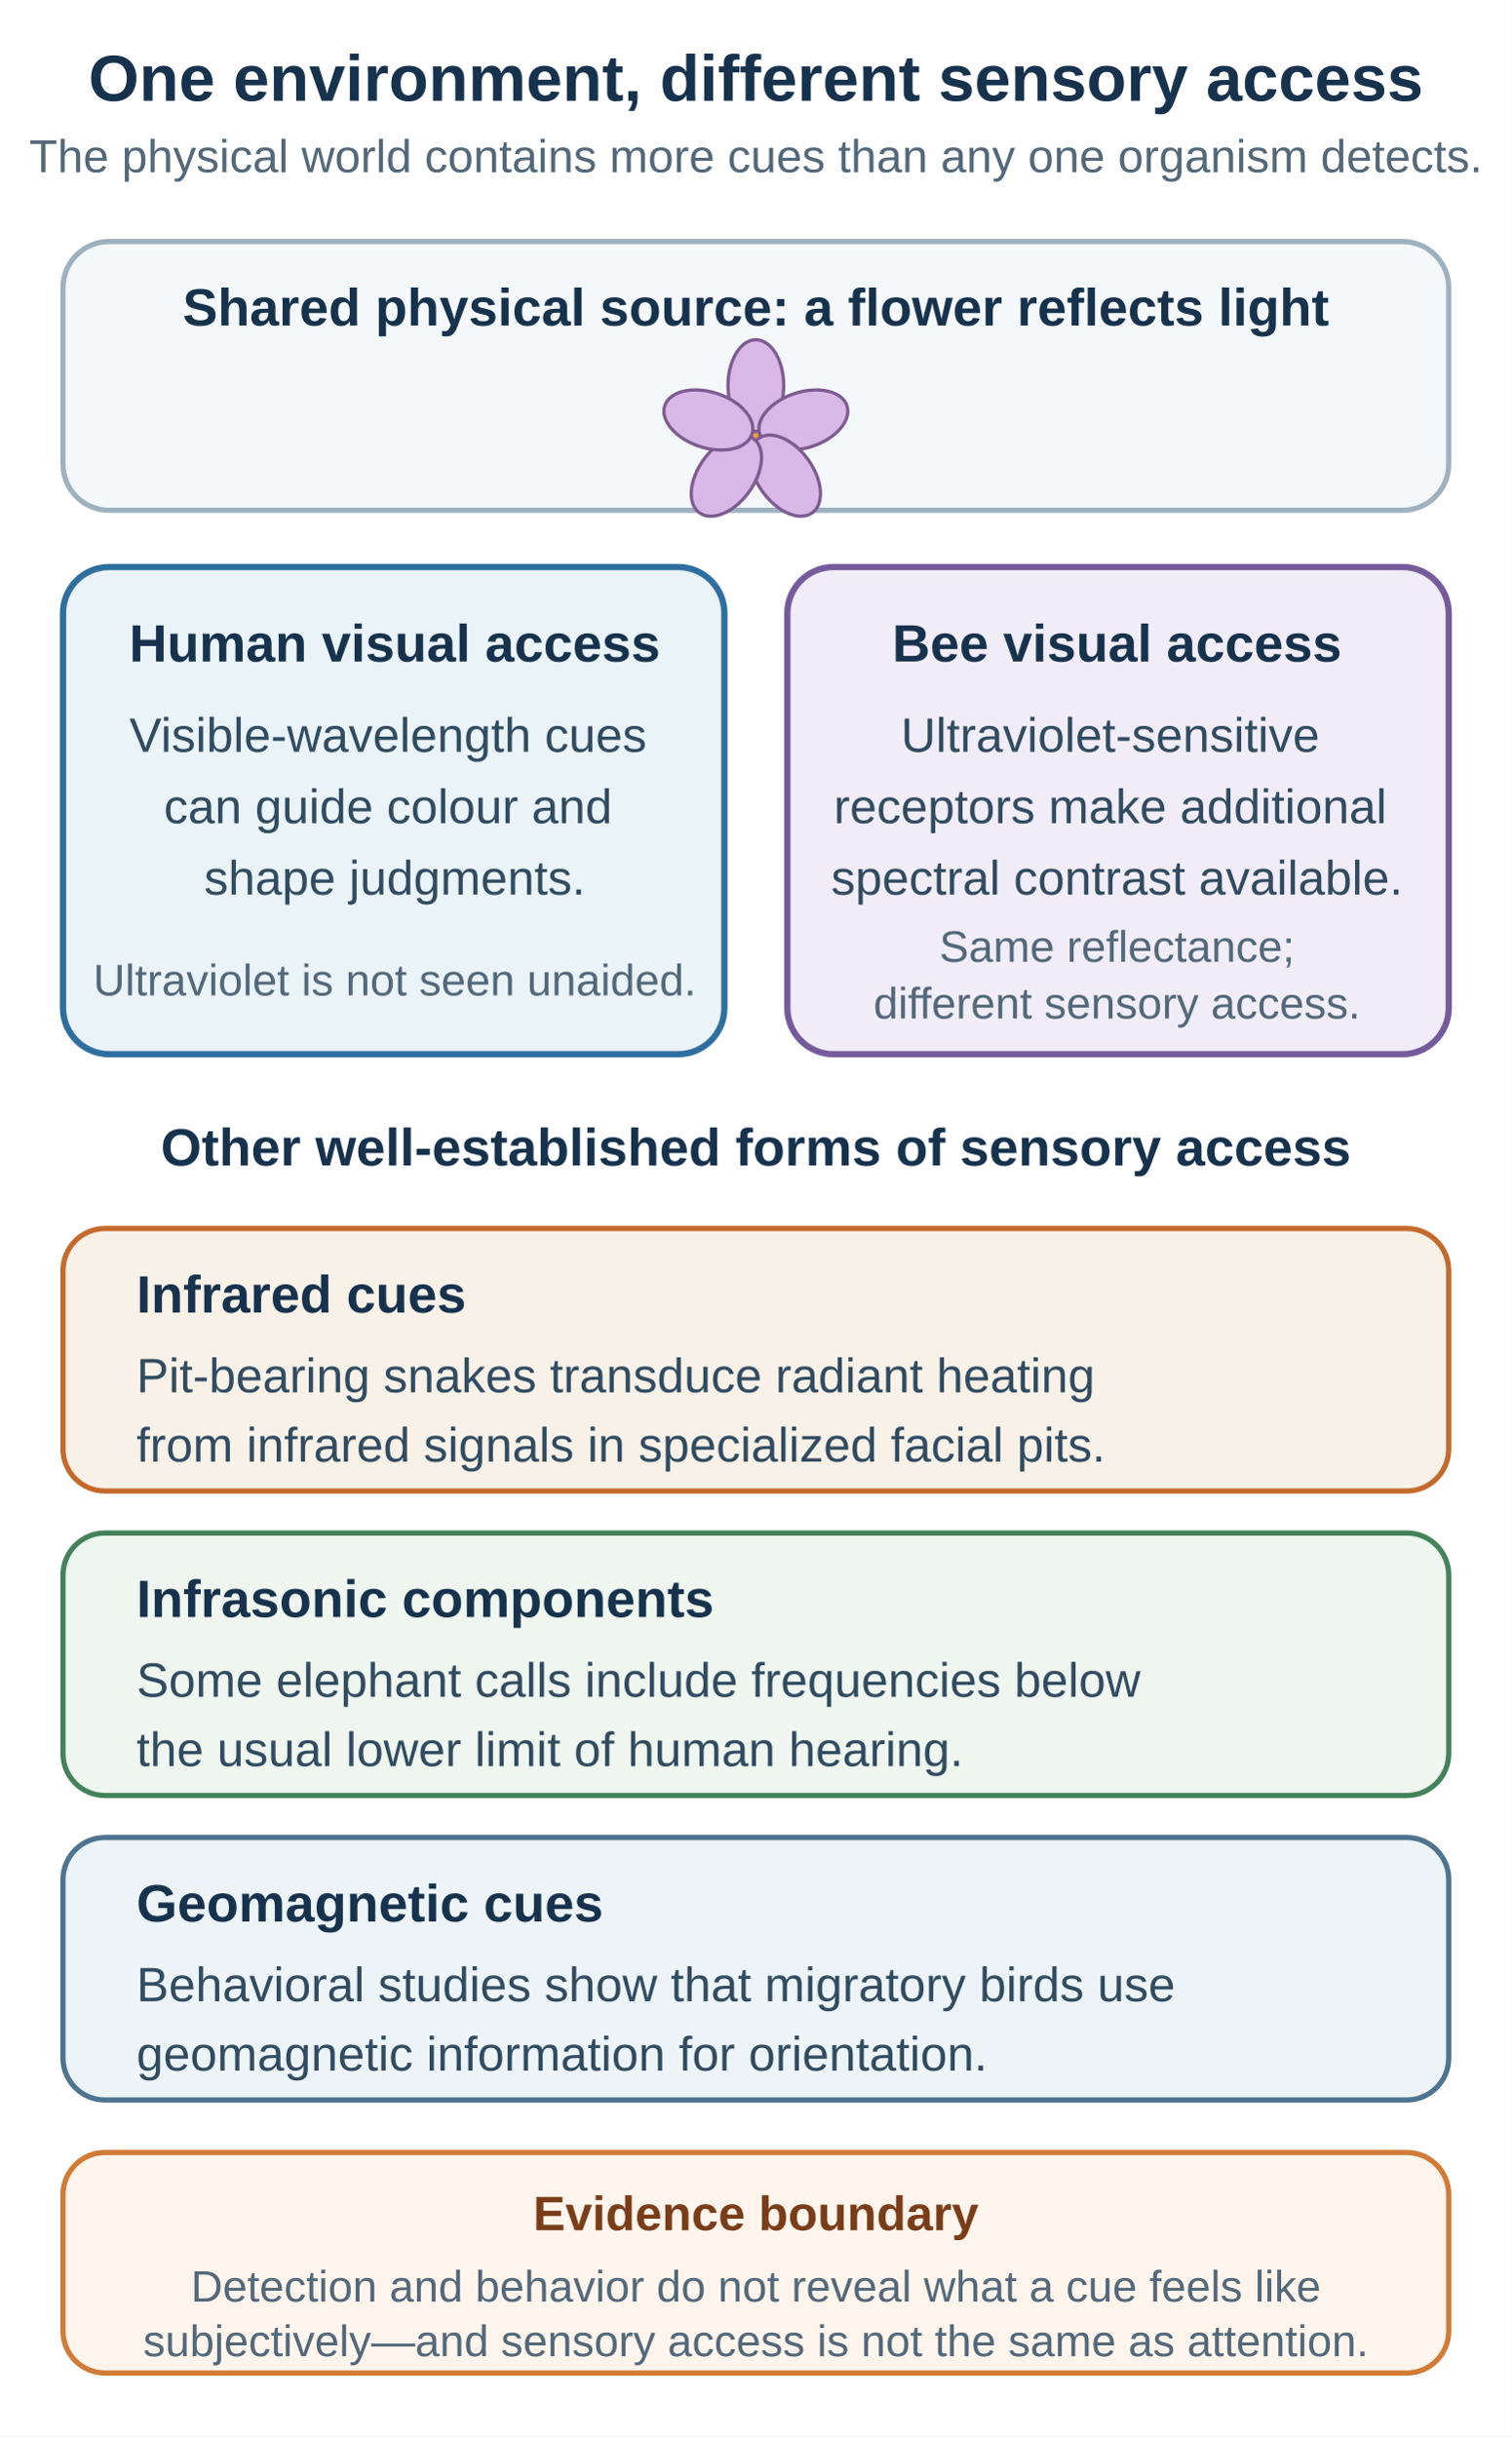
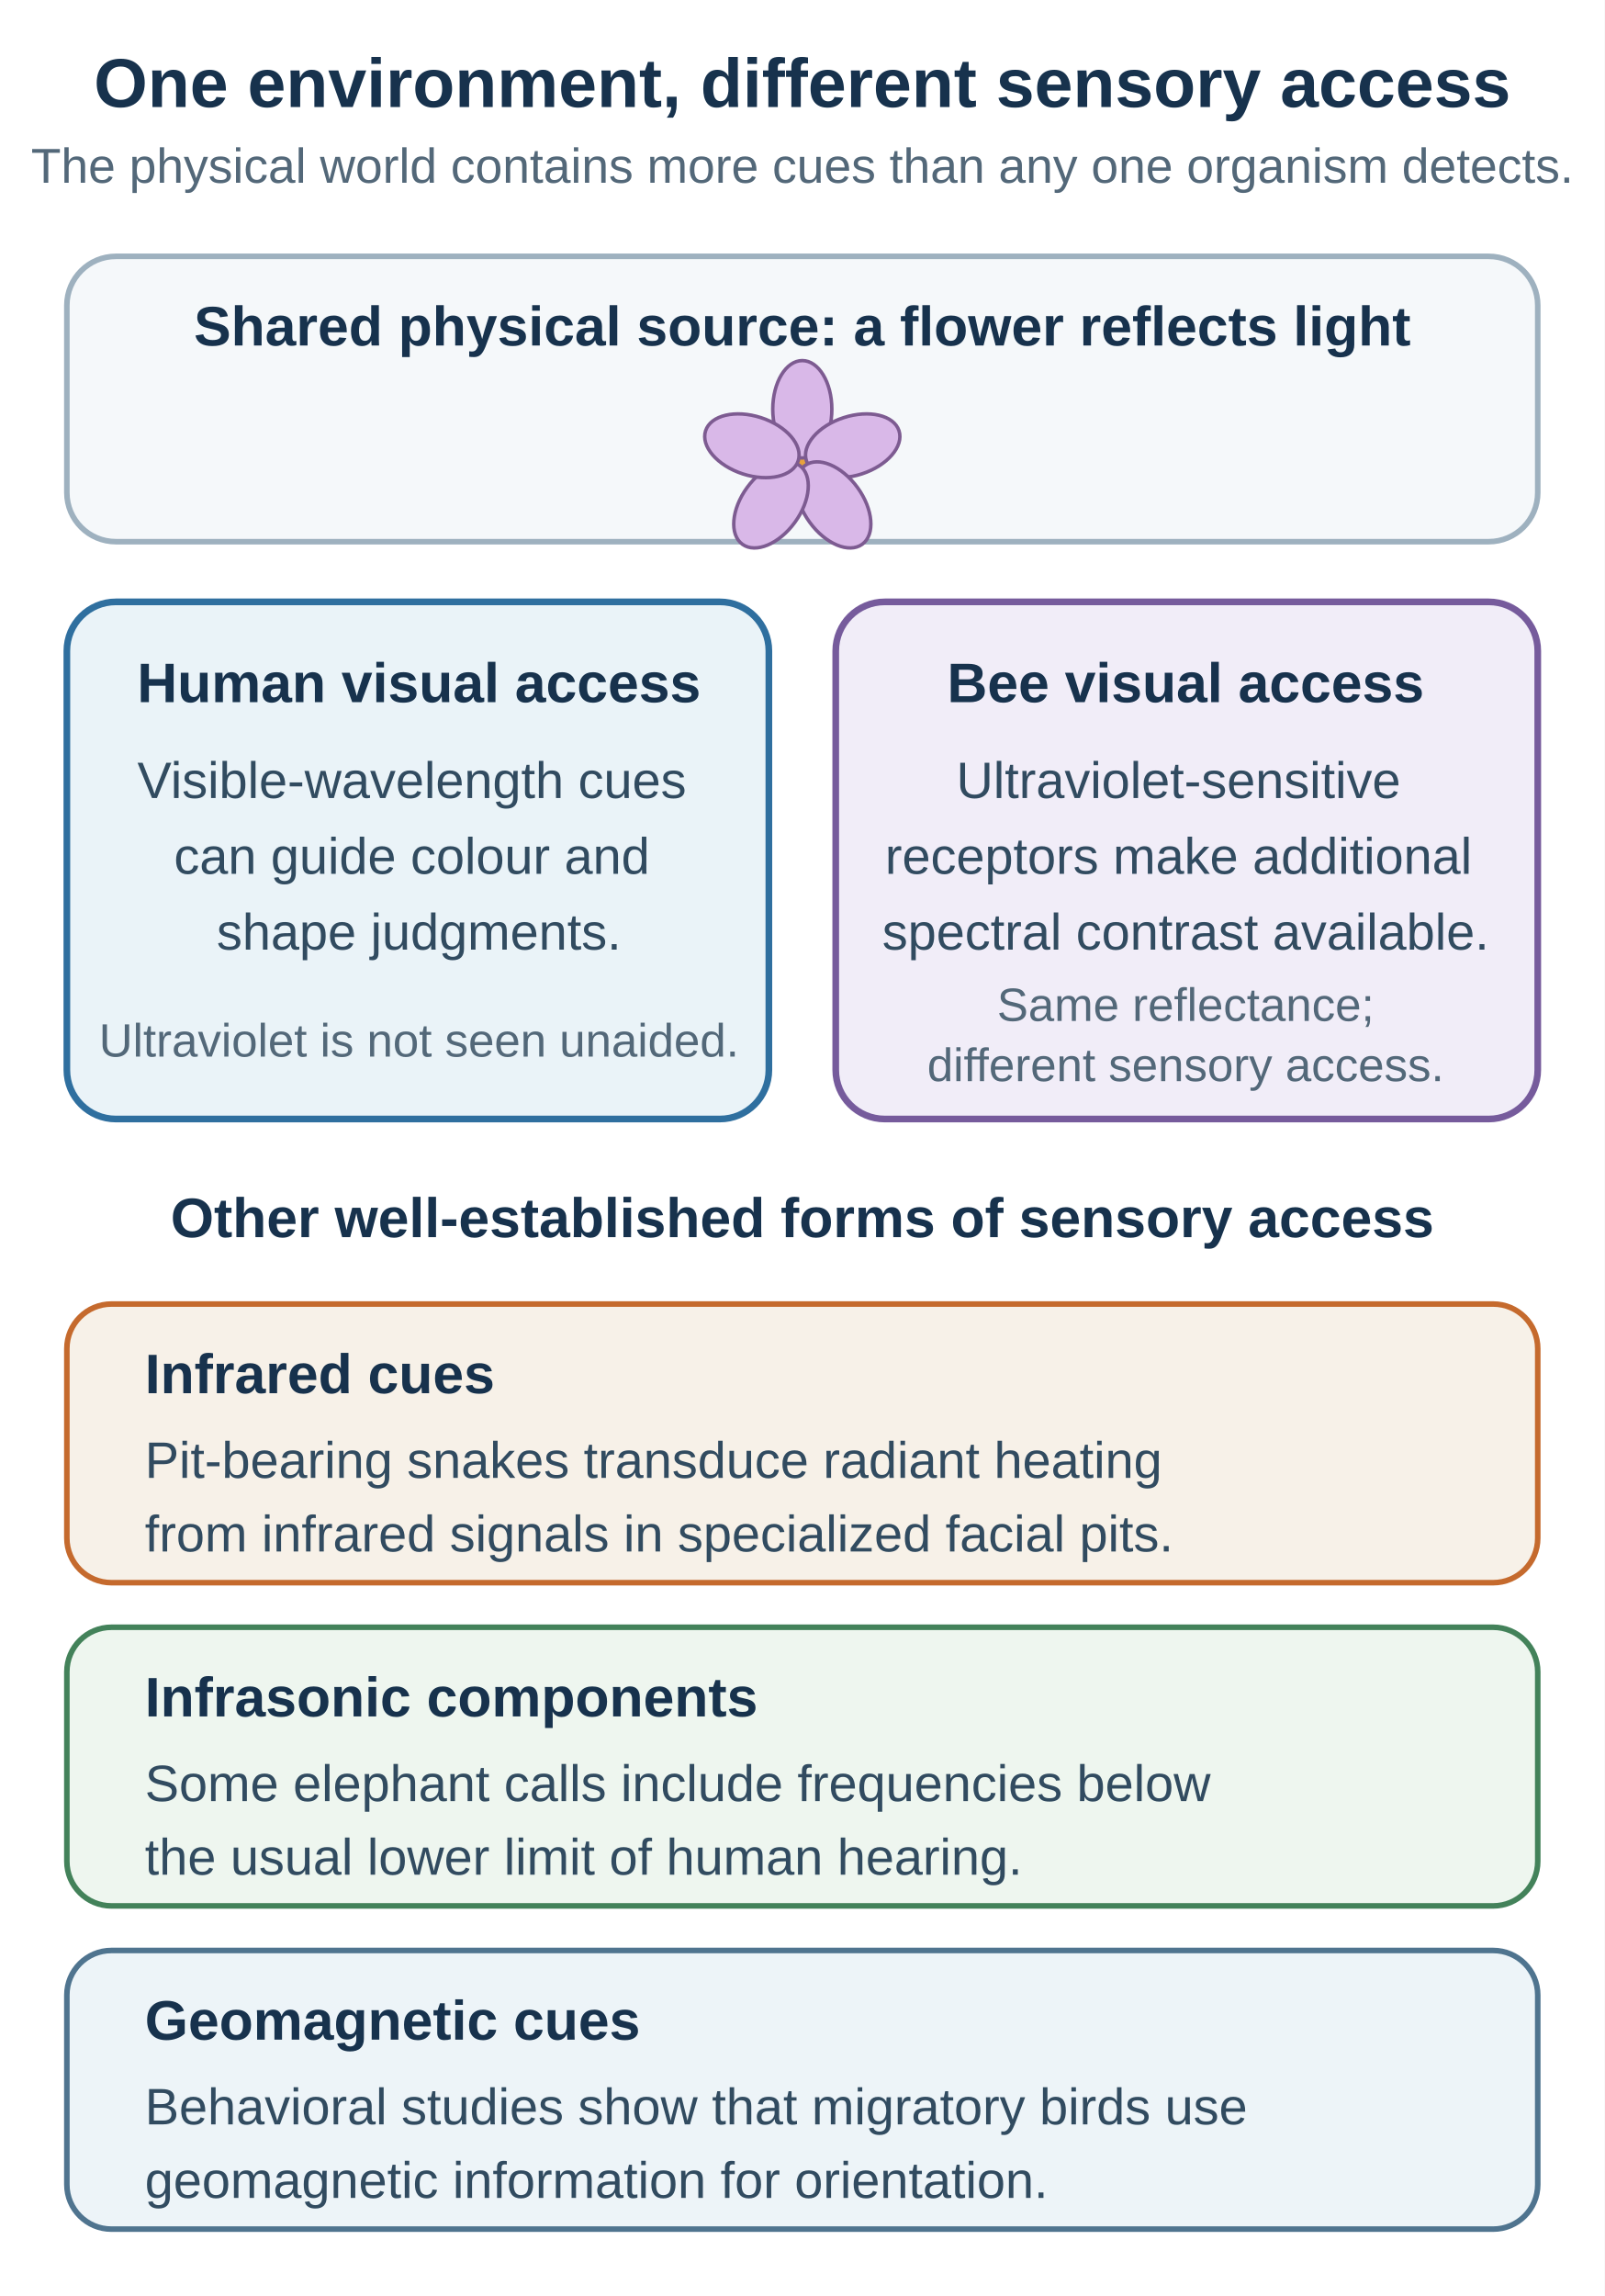
- <svg xmlns="http://www.w3.org/2000/svg" width="720" height="1160" viewBox="0 0 720 1160" role="img" aria-labelledby="title desc">
+ <svg xmlns="http://www.w3.org/2000/svg" width="720" height="1030" viewBox="0 0 720 1030" role="img" aria-labelledby="title desc">
  <style>
    .title{font:700 31px Arial,sans-serif;fill:#17324d}
    .subtitle{font:22px Arial,sans-serif;fill:#536879}
    .head{font:700 25px Arial,sans-serif;fill:#17324d}
    .body{font:23px Arial,sans-serif;fill:#314b60}
    .small{font:21px Arial,sans-serif;fill:#536879}
    .boundary{font:700 23px Arial,sans-serif;fill:#7a3d19}
  </style>
-   <rect width="720" height="1160" fill="#ffffff" />
+   <rect width="720" height="1030" fill="#ffffff" />
  <text class="title" x="360" y="48" text-anchor="middle">One environment, different sensory access</text>
  <text class="subtitle" x="360" y="82" text-anchor="middle">The physical world contains more cues than any one organism detects.</text>
  <rect x="30" y="115" width="660" height="128" rx="22" fill="#f5f8fa" stroke="#9eb1bf" stroke-width="2.5" />
  <text class="head" x="360" y="155" text-anchor="middle">Shared physical source: a flower reflects light</text>
  <g transform="translate(360 207) scale(0.78)">
    <circle cx="0" cy="0" r="19" fill="#e7a23c" stroke="#9b6422" stroke-width="2" />
    <ellipse cx="0" cy="-30" rx="17" ry="28" fill="#d9b8e8" stroke="#7d5b91" stroke-width="2" />
    <ellipse cx="29" cy="-9" rx="17" ry="28" transform="rotate(72 29 -9)" fill="#d9b8e8" stroke="#7d5b91" stroke-width="2" />
    <ellipse cx="18" cy="25" rx="17" ry="28" transform="rotate(144 18 25)" fill="#d9b8e8" stroke="#7d5b91" stroke-width="2" />
    <ellipse cx="-18" cy="25" rx="17" ry="28" transform="rotate(216 -18 25)" fill="#d9b8e8" stroke="#7d5b91" stroke-width="2" />
    <ellipse cx="-29" cy="-9" rx="17" ry="28" transform="rotate(288 -29 -9)" fill="#d9b8e8" stroke="#7d5b91" stroke-width="2" />
  </g>
  <rect x="30" y="270" width="315" height="232" rx="22" fill="#eaf3f8" stroke="#2f6f9f" stroke-width="3" />
  <text class="head" x="188" y="315" text-anchor="middle">Human visual access</text>
  <text class="body" x="188" y="358" text-anchor="middle">
    <tspan x="188">Visible-wavelength cues</tspan>
    <tspan x="188" dy="34">can guide colour and</tspan>
    <tspan x="188" dy="34">shape judgments.</tspan>
  </text>
  <text class="small" x="188" y="474" text-anchor="middle">Ultraviolet is not seen unaided.</text>
  <rect x="375" y="270" width="315" height="232" rx="22" fill="#f1edf8" stroke="#765b9c" stroke-width="3" />
  <text class="head" x="532" y="315" text-anchor="middle">Bee visual access</text>
  <text class="body" x="532" y="358" text-anchor="middle">
    <tspan x="532">Ultraviolet-sensitive</tspan>
    <tspan x="532" dy="34">receptors make additional</tspan>
    <tspan x="532" dy="34">spectral contrast available.</tspan>
  </text>
  <text class="small" x="532" y="458" text-anchor="middle">Same reflectance;</text>
  <text class="small" x="532" y="485" text-anchor="middle">different sensory access.</text>
  <text class="head" x="360" y="555" text-anchor="middle">Other well-established forms of sensory access</text>
  <rect x="30" y="585" width="660" height="125" rx="20" fill="#f7f1e8" stroke="#c56a2d" stroke-width="2.5" />
  <text class="head" x="65" y="625">Infrared cues</text>
  <text class="body" x="65" y="663">Pit-bearing snakes transduce radiant heating</text>
  <text class="body" x="65" y="696">from infrared signals in specialized facial pits.</text>
  <rect x="30" y="730" width="660" height="125" rx="20" fill="#eef6ef" stroke="#43825a" stroke-width="2.5" />
  <text class="head" x="65" y="770">Infrasonic components</text>
  <text class="body" x="65" y="808">Some elephant calls include frequencies below</text>
  <text class="body" x="65" y="841">the usual lower limit of human hearing.</text>
  <rect x="30" y="875" width="660" height="125" rx="20" fill="#edf4f8" stroke="#4f748f" stroke-width="2.5" />
  <text class="head" x="65" y="915">Geomagnetic cues</text>
  <text class="body" x="65" y="953">Behavioral studies show that migratory birds use</text>
  <text class="body" x="65" y="986">geomagnetic information for orientation.</text>
-   <rect x="30" y="1025" width="660" height="105" rx="20" fill="#fff5ec" stroke="#d17b36" stroke-width="2.5" />
-   <text class="boundary" x="360" y="1062" text-anchor="middle">Evidence boundary</text>
-   <text class="small" x="360" y="1096" text-anchor="middle">Detection and behavior do not reveal what a cue feels like</text>
-   <text class="small" x="360" y="1122" text-anchor="middle">subjectively—and sensory access is not the same as attention.</text>
</svg>
